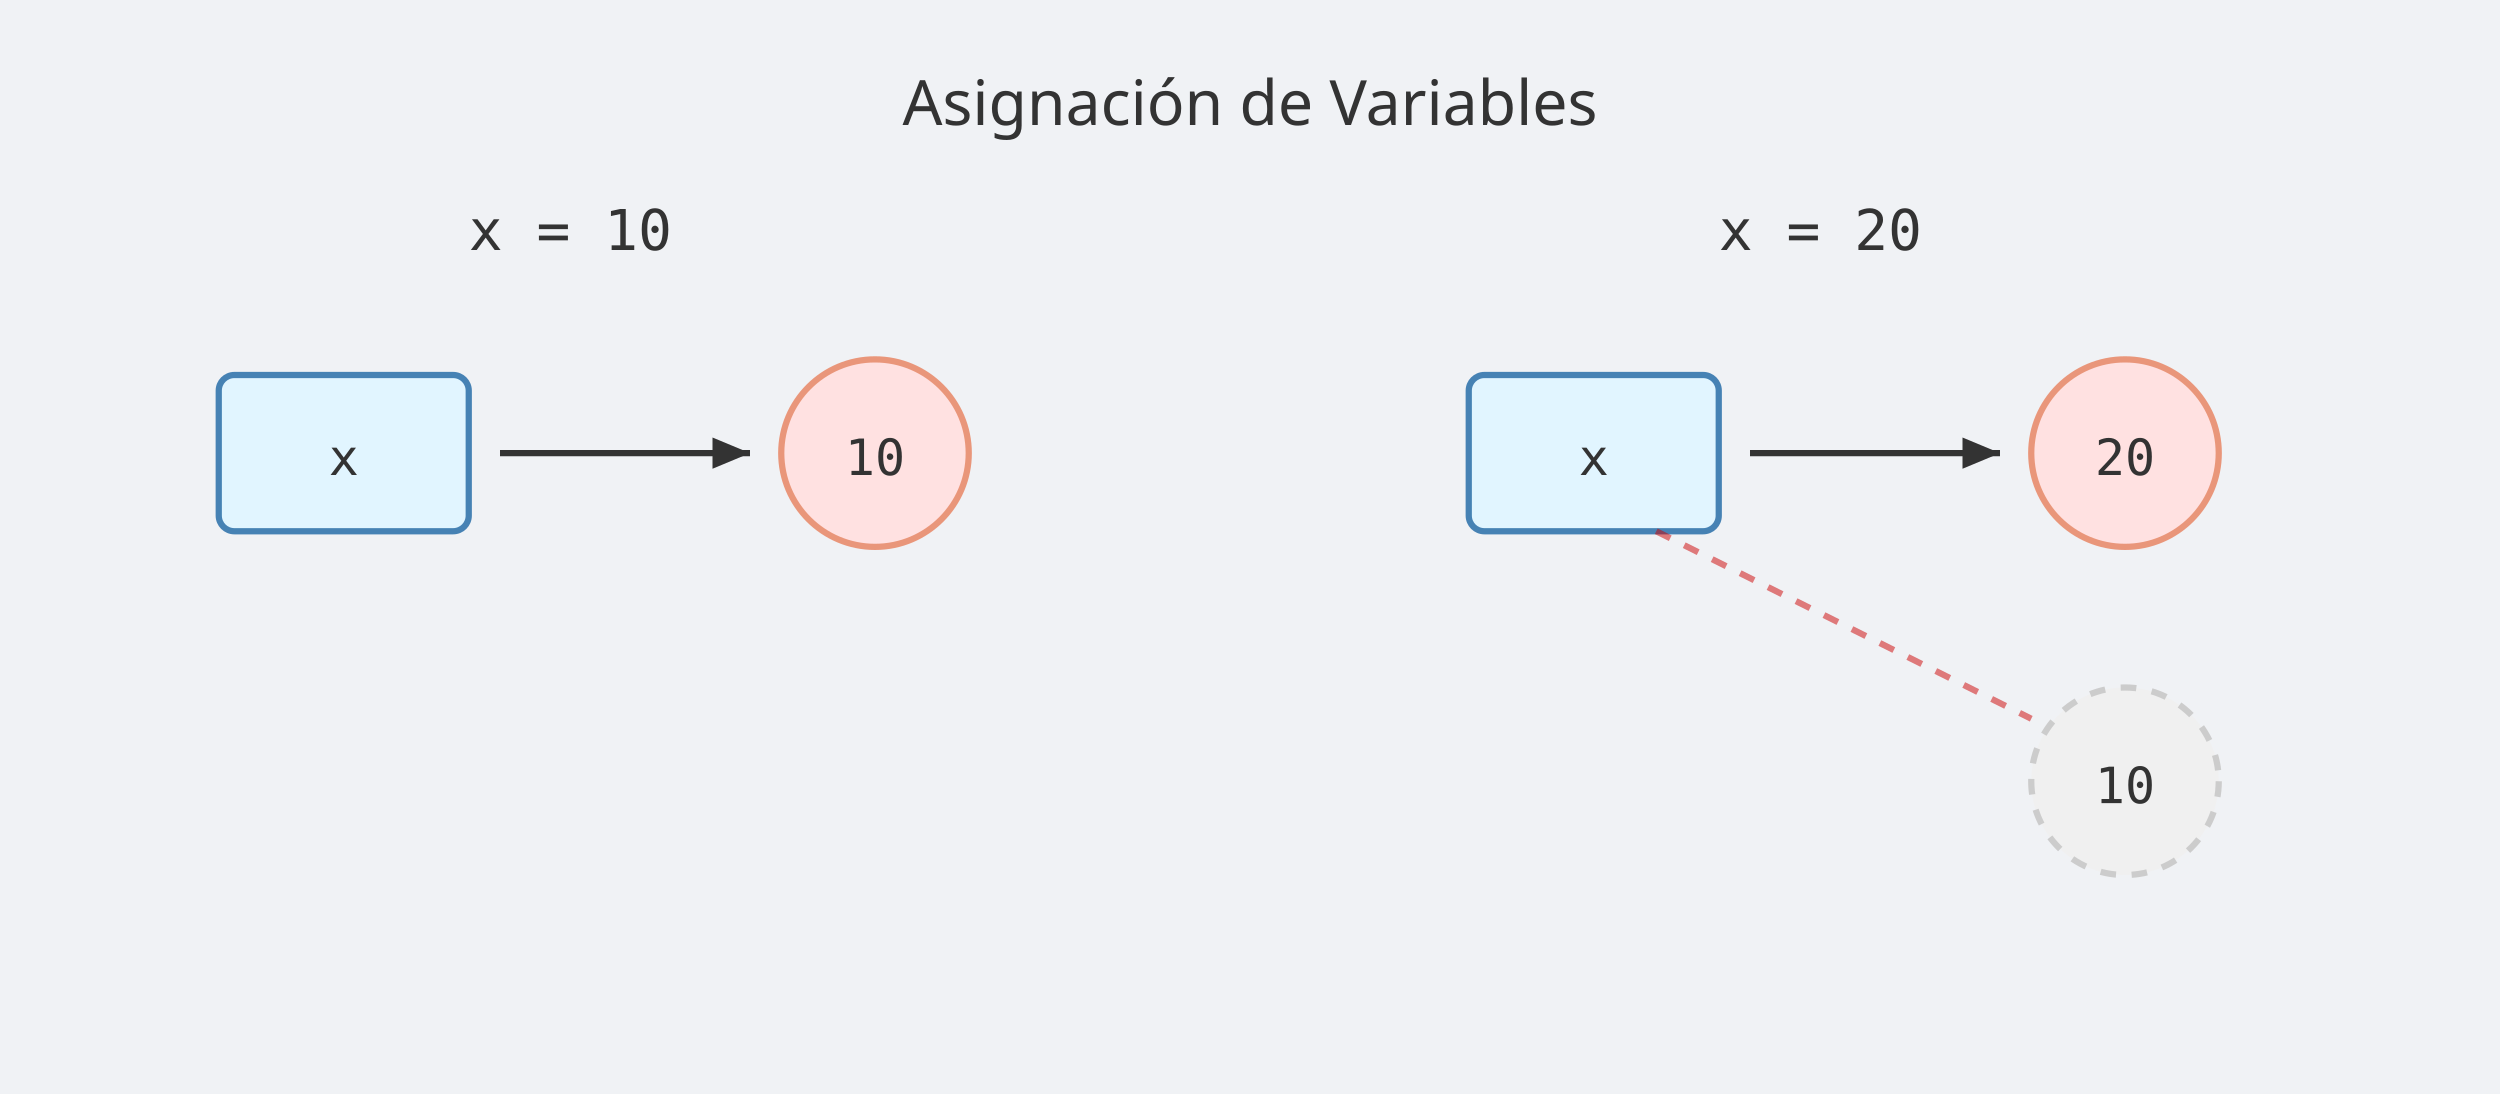
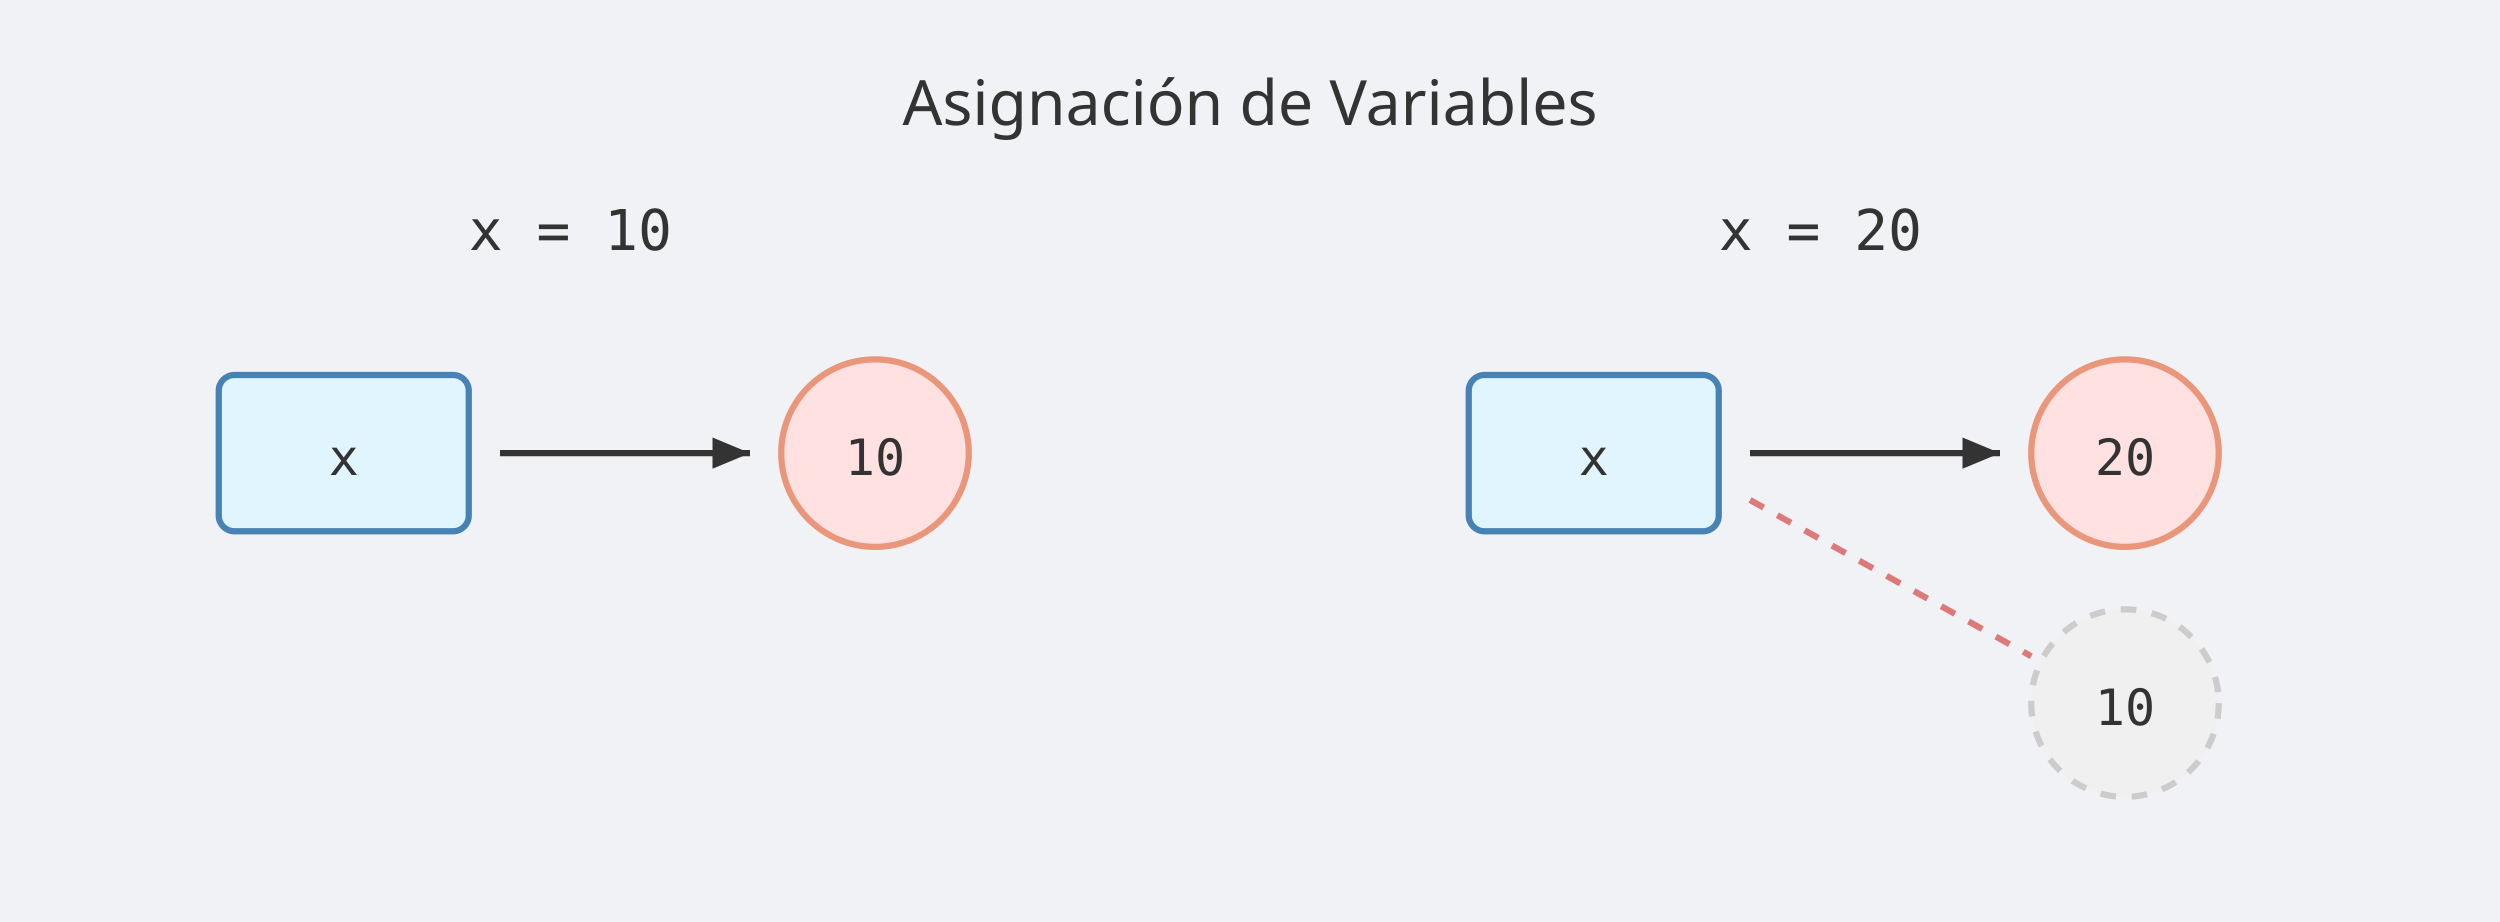
- <svg xmlns="http://www.w3.org/2000/svg" viewBox="0 0 800 350">
+ <svg xmlns="http://www.w3.org/2000/svg" viewBox="0 0 800 295">
  <defs>
    <style>
      .title { font-family: ui-sans-serif, system-ui, sans-serif; font-size: 20px; text-anchor: middle; fill: #333333; }
      .code { font-family: menlo, consola, 'DejaVu Sans Mono'; font-size: 16px; fill: #333333; text-anchor: middle; }
      .code-example { font-family: menlo, consola, 'DejaVu Sans Mono'; font-size: 18px; fill: #333333; text-anchor: start; }
      .variable-node { fill: #e1f5ff; stroke: #4682b4; stroke-width: 2; }
      .value-node { fill: #ffe1e1; stroke: #e9967a; stroke-width: 2; }
      .arrow { stroke: #333333; stroke-width: 2; marker-end: url(#arrowhead); }
      .note { font-family: ui-sans-serif, system-ui, sans-serif; font-size: 14px; fill: #666666; text-anchor: middle; font-style: italic; }
    </style>
    <marker id="arrowhead" markerWidth="6" markerHeight="5" refX="6" refY="2.5" orient="auto">
      <polygon points="0 0, 6 2.5, 0 5" fill="#333333" />
    </marker>
  </defs>
  <rect width="800" height="400" fill="#f0f2f5" />
  <text x="400" y="40" class="title">Asignación de Variables</text>
  <g transform="translate(50, 100)">
    <text x="100" y="-20" class="code-example">x = 10</text>
    <rect x="20" y="20" width="80" height="50" rx="5" class="variable-node" />
    <text x="60" y="52" class="code">x</text>
    <path d="M 110 45 L 190 45" class="arrow" />
    <circle cx="230" cy="45" r="30" class="value-node" />
    <text x="230" y="52" class="code">10</text>
  </g>
  <g transform="translate(450, 100)">
    <text x="100" y="-20" class="code-example">x = 20</text>
    <rect x="20" y="20" width="80" height="50" rx="5" class="variable-node" />
    <text x="60" y="52" class="code">x</text>
    <path d="M 110 45 L 190 45" class="arrow" />
    <circle cx="230" cy="45" r="30" class="value-node" />
    <text x="230" y="52" class="code">20</text>
-     <circle cx="230" cy="150" r="30" fill="#f0f0f0" stroke="#cccccc" stroke-width="2" stroke-dasharray="5,5" />
-     <text x="230" y="157" class="code" fill="#999999">10</text>
-     <path d="M 80 70 L 200 130" stroke="#cc0000" stroke-width="2" stroke-dasharray="5,5" opacity="0.5" />
+     <path d="M 110 60 L 200 110" stroke="#cc0000" stroke-width="2" stroke-dasharray="5,5" opacity="0.5" />
+     <circle cx="230" cy="125" r="30" fill="#f0f0f0" stroke="#cccccc" stroke-width="2" stroke-dasharray="5,5" />
+     <text x="230" y="132" class="code" fill="#999999">10</text>
  </g>
</svg>
